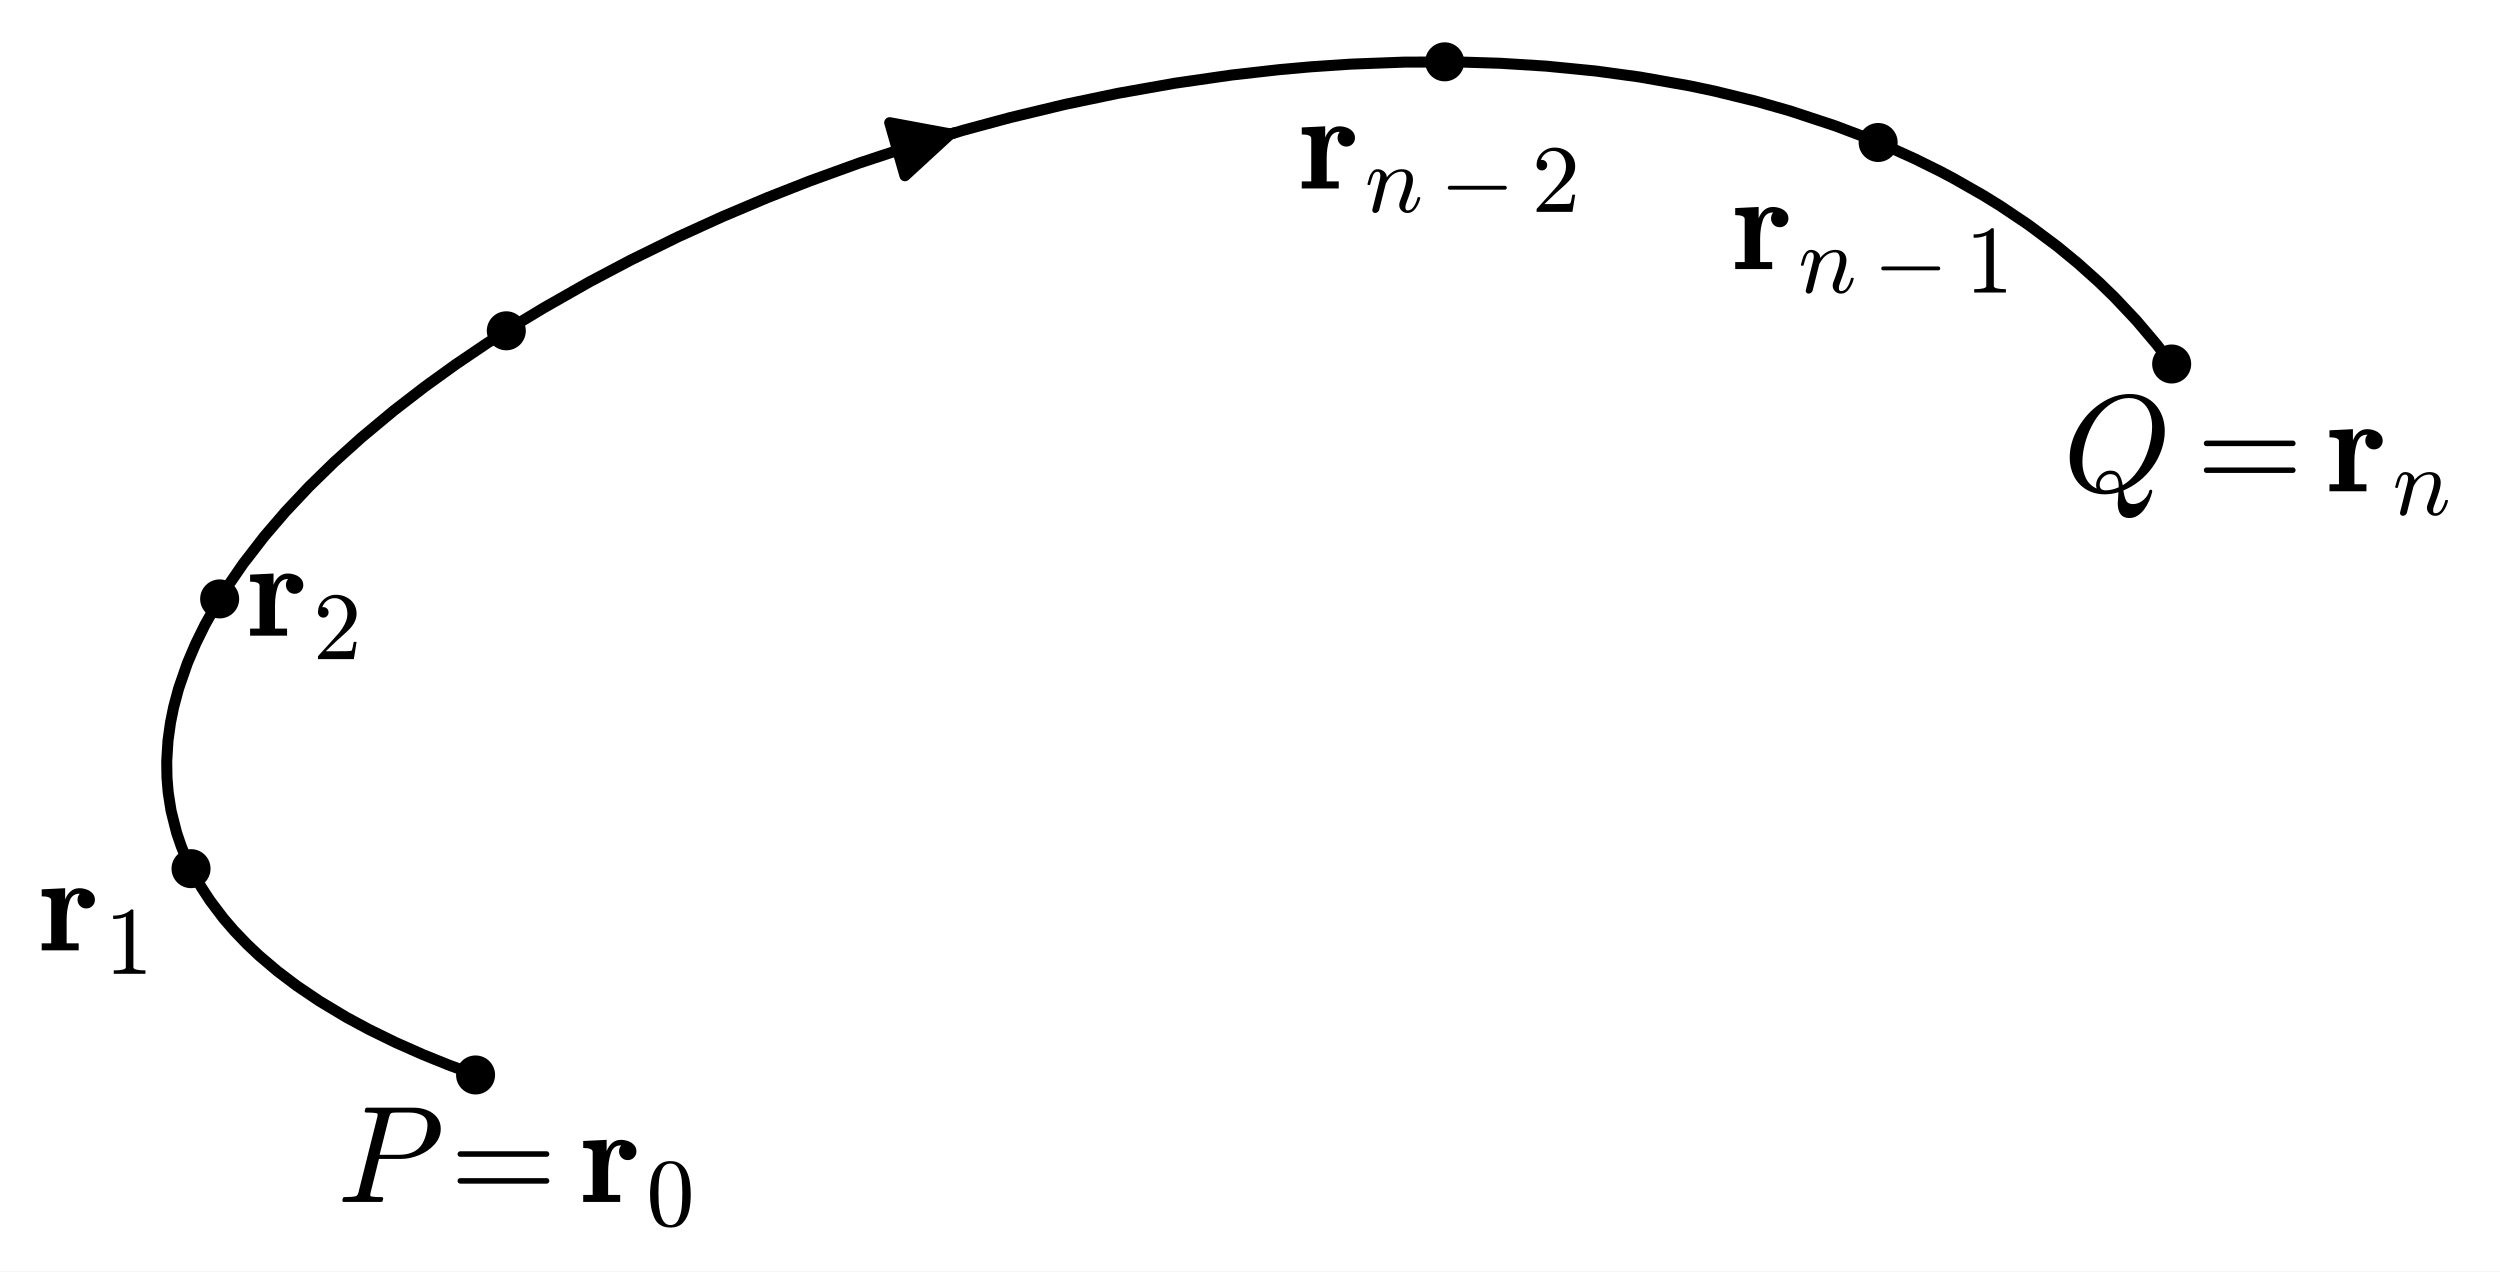
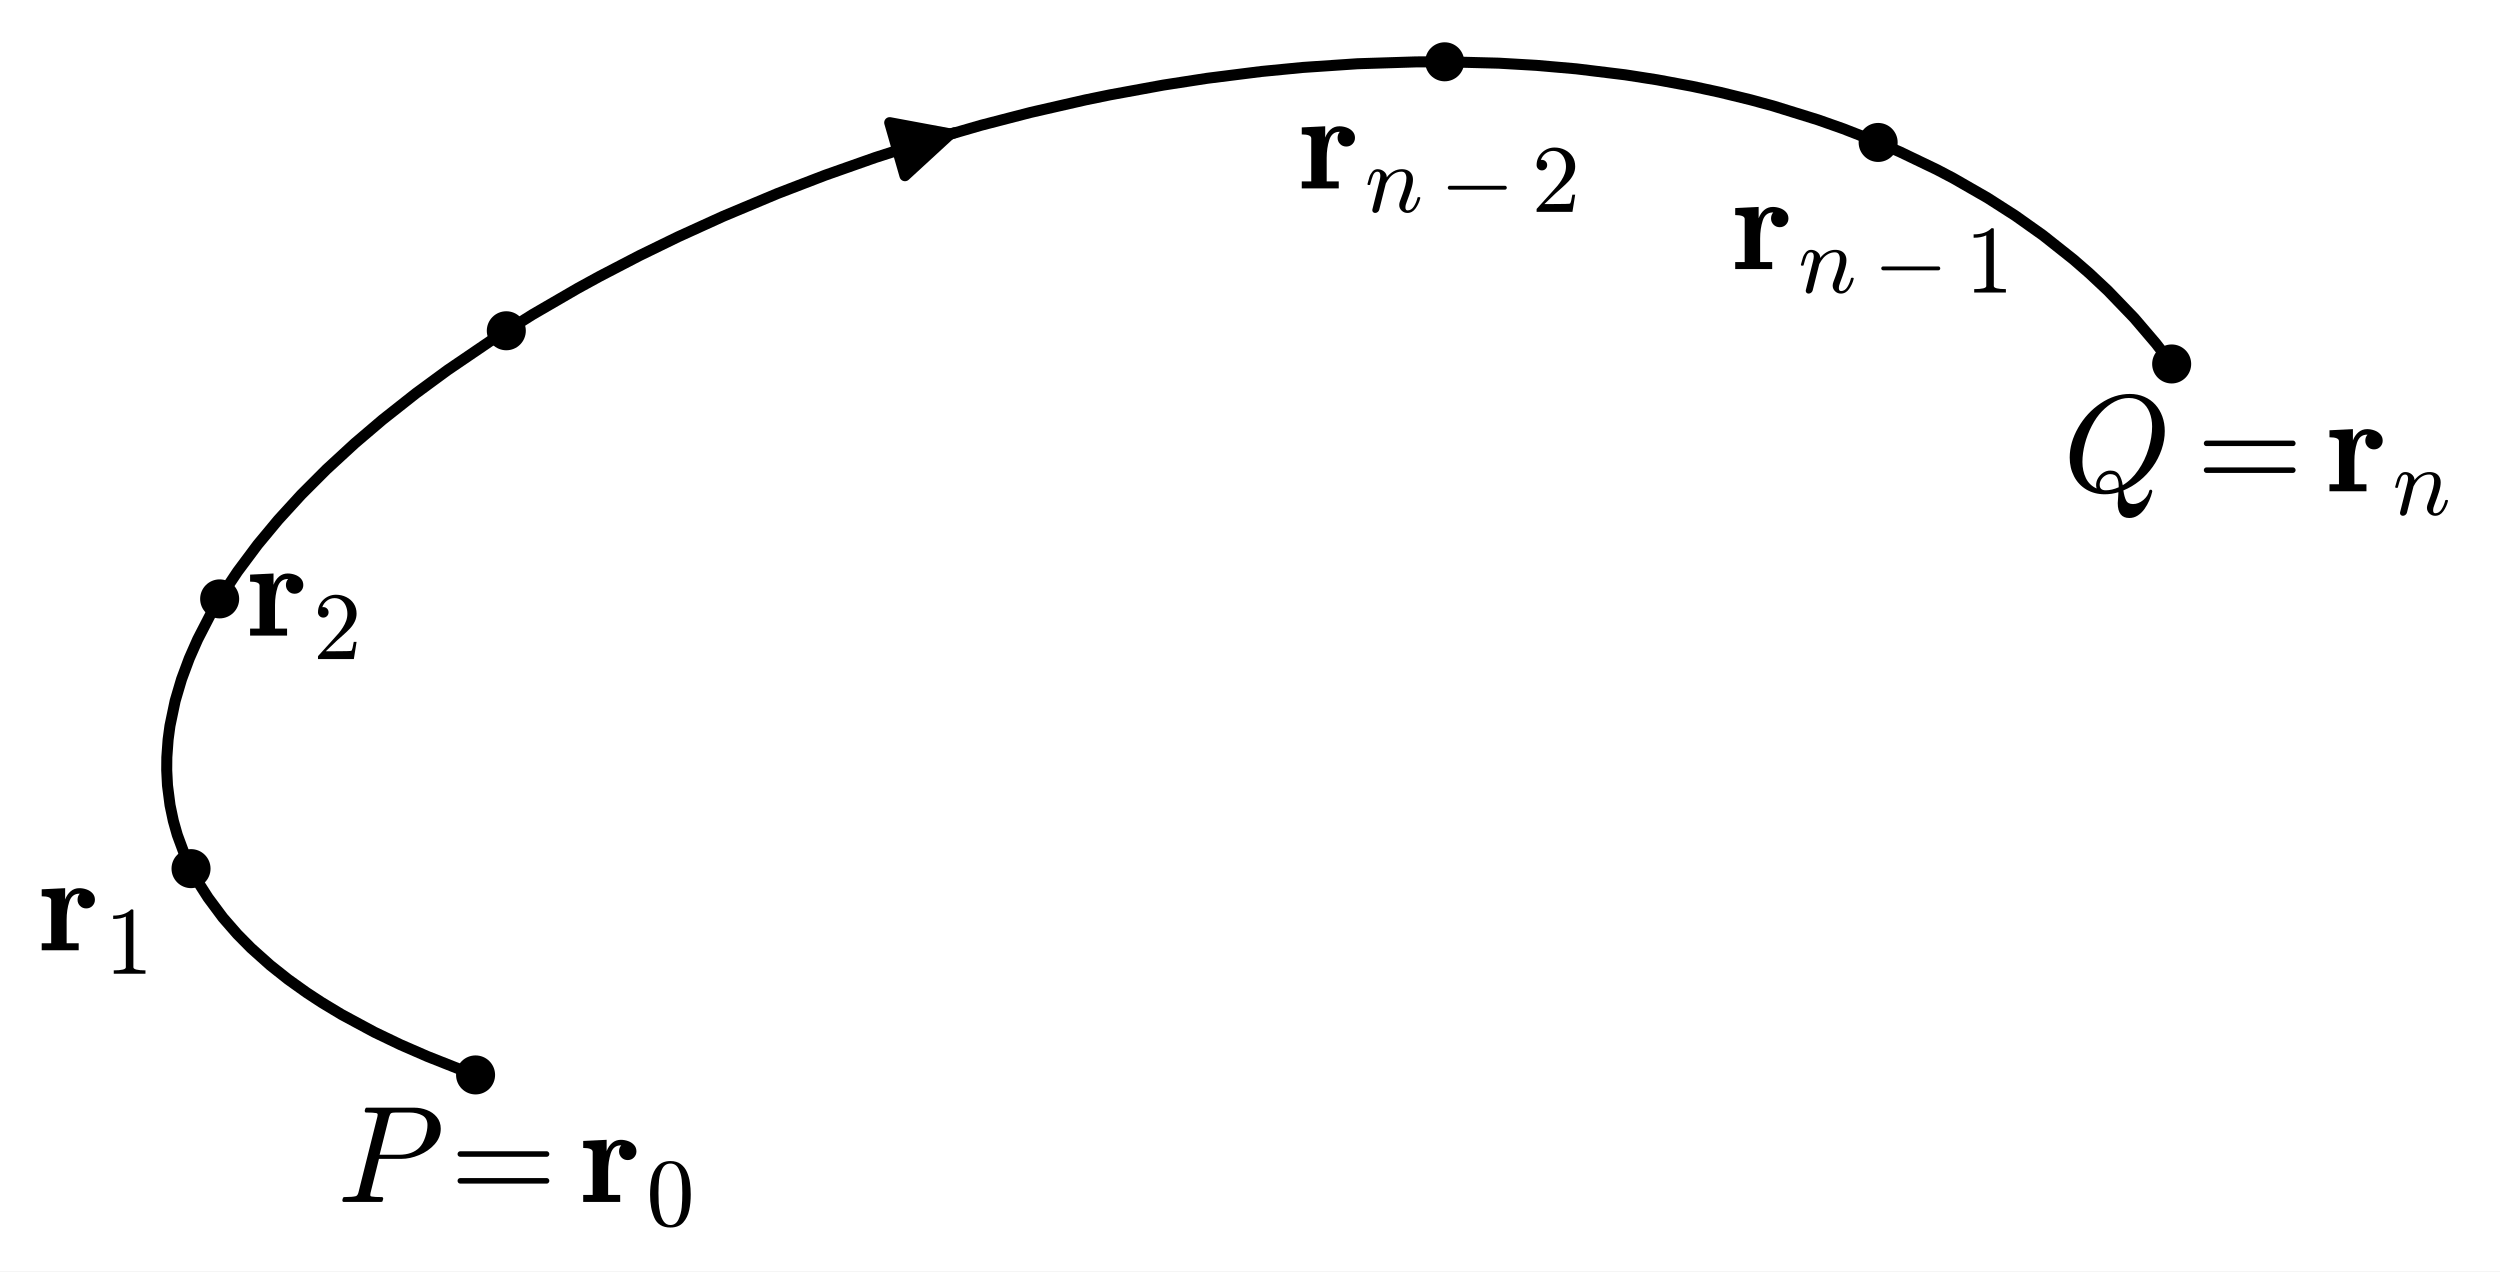
- <svg xmlns="http://www.w3.org/2000/svg" xmlns:xlink="http://www.w3.org/1999/xlink" width="452.908pt" height="230.323pt" viewBox="0 0 452.908 230.323" version="1.1">
+ <svg xmlns="http://www.w3.org/2000/svg" xmlns:xlink="http://www.w3.org/1999/xlink" width="452.908pt" height="230.317pt" viewBox="0 0 452.908 230.317" version="1.1">
  <defs>
    <style type="text/css">*{stroke-linejoin: round; stroke-linecap: butt}</style>
  </defs>
  <g id="figure_1">
    <g id="patch_1">
-       <path d="M 0 230.323  L 452.908 230.323  L 452.908 -0  L 0 -0  z " style="fill: #ffffff" />
+       <path d="M 0 230.317  L 452.908 230.317  L 452.908 0  L 0 0  z " style="fill: #ffffff" />
    </g>
    <g id="axes_1">
      <g id="patch_2">
-         <path d="M 10.497 215.022  L 417.535 215.022  L 417.535 7.2  L 10.497 7.2  z " style="fill: #ffffff" />
+         <path d="M 10.497 215.016  L 417.535 215.016  L 417.535 7.2  L 10.497 7.2  z " style="fill: #ffffff" />
      </g>
      <g id="PathCollection_1">
-         <path d="M 86.155 198.279  C 87.093 198.279 87.992 197.906 88.655 197.243  C 89.318 196.58 89.691 195.681 89.691 194.743  C 89.691 193.806 89.318 192.906 88.655 192.243  C 87.992 191.58 87.093 191.208 86.155 191.208  C 85.217 191.208 84.318 191.58 83.655 192.243  C 82.992 192.906 82.62 193.806 82.62 194.743  C 82.62 195.681 82.992 196.58 83.655 197.243  C 84.318 197.906 85.217 198.279 86.155 198.279  z " clip-path="url(#p1e69fa5b4c)" />
+         <path d="M 86.155 198.273  C 87.093 198.273 87.992 197.9 88.655 197.237  C 89.318 196.574 89.691 195.675 89.691 194.737  C 89.691 193.8 89.318 192.9 88.655 192.237  C 87.992 191.574 87.093 191.202 86.155 191.202  C 85.217 191.202 84.318 191.574 83.655 192.237  C 82.992 192.9 82.62 193.8 82.62 194.737  C 82.62 195.675 82.992 196.574 83.655 197.237  C 84.318 197.9 85.217 198.273 86.155 198.273  z " clip-path="url(#pbdb61f6942)" />
      </g>
      <g id="PathCollection_2">
-         <path d="M 34.607 160.905  C 35.545 160.905 36.444 160.533 37.107 159.87  C 37.77 159.207 38.143 158.307 38.143 157.37  C 38.143 156.432 37.77 155.533 37.107 154.87  C 36.444 154.207 35.545 153.834 34.607 153.834  C 33.67 153.834 32.77 154.207 32.107 154.87  C 31.444 155.533 31.072 156.432 31.072 157.37  C 31.072 158.307 31.444 159.207 32.107 159.87  C 32.77 160.533 33.67 160.905 34.607 160.905  z " clip-path="url(#p1e69fa5b4c)" />
+         <path d="M 34.607 160.899  C 35.545 160.899 36.444 160.527 37.107 159.864  C 37.77 159.201 38.143 158.301 38.143 157.364  C 38.143 156.426 37.77 155.527 37.107 154.864  C 36.444 154.201 35.545 153.828 34.607 153.828  C 33.67 153.828 32.77 154.201 32.107 154.864  C 31.444 155.527 31.072 156.426 31.072 157.364  C 31.072 158.301 31.444 159.201 32.107 159.864  C 32.77 160.527 33.67 160.899 34.607 160.899  z " clip-path="url(#pbdb61f6942)" />
      </g>
      <g id="PathCollection_3">
-         <path d="M 39.794 112.037  C 40.731 112.037 41.631 111.664 42.294 111.001  C 42.957 110.338 43.329 109.439 43.329 108.501  C 43.329 107.564 42.957 106.664 42.294 106.001  C 41.631 105.338 40.731 104.966 39.794 104.966  C 38.856 104.966 37.957 105.338 37.294 106.001  C 36.631 106.664 36.258 107.564 36.258 108.501  C 36.258 109.439 36.631 110.338 37.294 111.001  C 37.957 111.664 38.856 112.037 39.794 112.037  z " clip-path="url(#p1e69fa5b4c)" />
+         <path d="M 39.794 112.031  C 40.731 112.031 41.631 111.659 42.294 110.996  C 42.957 110.333 43.329 109.433 43.329 108.496  C 43.329 107.558 42.957 106.659 42.294 105.996  C 41.631 105.333 40.731 104.96 39.794 104.96  C 38.856 104.96 37.957 105.333 37.294 105.996  C 36.631 106.659 36.258 107.558 36.258 108.496  C 36.258 109.433 36.631 110.333 37.294 110.996  C 37.957 111.659 38.856 112.031 39.794 112.031  z " clip-path="url(#pbdb61f6942)" />
      </g>
      <g id="PathCollection_4">
-         <path d="M 91.724 63.465  C 92.662 63.465 93.561 63.092 94.224 62.429  C 94.887 61.766 95.26 60.867 95.26 59.929  C 95.26 58.992 94.887 58.092 94.224 57.429  C 93.561 56.766 92.662 56.394 91.724 56.394  C 90.787 56.394 89.887 56.766 89.224 57.429  C 88.561 58.092 88.189 58.992 88.189 59.929  C 88.189 60.867 88.561 61.766 89.224 62.429  C 89.887 63.092 90.787 63.465 91.724 63.465  z " clip-path="url(#p1e69fa5b4c)" />
+         <path d="M 91.724 63.459  C 92.662 63.459 93.561 63.086 94.224 62.423  C 94.887 61.76 95.26 60.861 95.26 59.923  C 95.26 58.986 94.887 58.086 94.224 57.423  C 93.561 56.76 92.662 56.388 91.724 56.388  C 90.787 56.388 89.887 56.76 89.224 57.423  C 88.561 58.086 88.189 58.986 88.189 59.923  C 88.189 60.861 88.561 61.76 89.224 62.423  C 89.887 63.086 90.787 63.459 91.724 63.459  z " clip-path="url(#pbdb61f6942)" />
      </g>
      <g id="PathCollection_5">
-         <path d="M 261.726 14.738  C 262.664 14.738 263.563 14.365 264.226 13.702  C 264.889 13.039 265.261 12.14 265.261 11.202  C 265.261 10.265 264.889 9.365 264.226 8.702  C 263.563 8.039 262.664 7.667 261.726 7.667  C 260.788 7.667 259.889 8.039 259.226 8.702  C 258.563 9.365 258.19 10.265 258.19 11.202  C 258.19 12.14 258.563 13.039 259.226 13.702  C 259.889 14.365 260.788 14.738 261.726 14.738  z " clip-path="url(#p1e69fa5b4c)" />
+         <path d="M 261.726 14.732  C 262.664 14.732 263.563 14.359 264.226 13.696  C 264.889 13.033 265.261 12.134 265.261 11.196  C 265.261 10.259 264.889 9.359 264.226 8.696  C 263.563 8.033 262.664 7.661 261.726 7.661  C 260.788 7.661 259.889 8.033 259.226 8.696  C 258.563 9.359 258.19 10.259 258.19 11.196  C 258.19 12.134 258.563 13.033 259.226 13.696  C 259.889 14.359 260.788 14.732 261.726 14.732  z " clip-path="url(#pbdb61f6942)" />
      </g>
      <g id="PathCollection_6">
-         <path d="M 340.25 29.349  C 341.188 29.349 342.087 28.976 342.75 28.313  C 343.413 27.65 343.786 26.751 343.786 25.813  C 343.786 24.876 343.413 23.976 342.75 23.313  C 342.087 22.65 341.188 22.278 340.25 22.278  C 339.313 22.278 338.413 22.65 337.75 23.313  C 337.087 23.976 336.715 24.876 336.715 25.813  C 336.715 26.751 337.087 27.65 337.75 28.313  C 338.413 28.976 339.313 29.349 340.25 29.349  z " clip-path="url(#p1e69fa5b4c)" />
+         <path d="M 340.25 29.343  C 341.188 29.343 342.087 28.97 342.75 28.307  C 343.413 27.644 343.786 26.745 343.786 25.807  C 343.786 24.87 343.413 23.97 342.75 23.307  C 342.087 22.644 341.188 22.272 340.25 22.272  C 339.313 22.272 338.413 22.644 337.75 23.307  C 337.087 23.97 336.715 24.87 336.715 25.807  C 336.715 26.745 337.087 27.644 337.75 28.307  C 338.413 28.97 339.313 29.343 340.25 29.343  z " clip-path="url(#pbdb61f6942)" />
      </g>
      <g id="PathCollection_7">
-         <path d="M 393.425 69.478  C 394.363 69.478 395.262 69.106 395.925 68.443  C 396.588 67.78 396.961 66.88 396.961 65.943  C 396.961 65.005 396.588 64.106 395.925 63.443  C 395.262 62.78 394.363 62.407 393.425 62.407  C 392.488 62.407 391.588 62.78 390.925 63.443  C 390.262 64.106 389.89 65.005 389.89 65.943  C 389.89 66.88 390.262 67.78 390.925 68.443  C 391.588 69.106 392.488 69.478 393.425 69.478  z " clip-path="url(#p1e69fa5b4c)" />
+         <path d="M 393.425 69.472  C 394.363 69.472 395.262 69.1 395.925 68.437  C 396.588 67.774 396.961 66.874 396.961 65.937  C 396.961 64.999 396.588 64.1 395.925 63.437  C 395.262 62.774 394.363 62.401 393.425 62.401  C 392.488 62.401 391.588 62.774 390.925 63.437  C 390.262 64.1 389.89 64.999 389.89 65.937  C 389.89 66.874 390.262 67.774 390.925 68.437  C 391.588 69.1 392.488 69.472 393.425 69.472  z " clip-path="url(#pbdb61f6942)" />
      </g>
      <g id="matplotlib.axis_1" />
      <g id="matplotlib.axis_2" />
      <g id="line2d_1">
-         <path d="M 393.425 65.943  L 390.692 62.378  L 387.019 58.042  L 383.019 53.804  L 380.188 51.06  L 376.448 47.709  L 372.751 44.666  L 367.513 40.75  L 362.345 37.279  L 359.356 35.429  L 353.875 32.303  L 351.435 31.013  L 346.849 28.747  L 342.09 26.595  L 337.596 24.734  L 332.447 22.792  L 324.31 20.103  L 318.223 18.368  L 310.635 16.511  L 306.155 15.562  L 297.06 13.951  L 289.136 12.871  L 280.126 11.982  L 271.797 11.463  L 264.432 11.234  L 254.467 11.252  L 244.684 11.62  L 237.471 12.106  L 231.778 12.614  L 223.133 13.593  L 212.819 15.081  L 202.536 16.906  L 192.955 18.91  L 183.029 21.297  L 174.774 23.523  L 165.653 26.241  L 155.638 29.547  L 146.633 32.816  L 139.051 35.795  L 130.874 39.252  L 122.891 42.885  L 114.259 47.121  L 106.847 51.036  L 98.62 55.712  L 94.355 58.286  L 88.268 62.157  L 82.537 66.035  L 76.95 70.064  L 71.33 74.399  L 65.49 79.26  L 60.583 83.681  L 55.991 88.162  L 51.71 92.713  L 47.924 97.123  L 44.067 102.115  L 41.076 106.463  L 39.428 109.106  L 37.149 113.16  L 35.432 116.653  L 33.95 120.138  L 32.355 124.741  L 31.458 128.103  L 30.883 130.938  L 30.434 134.178  L 30.204 137.919  L 30.249 140.891  L 30.471 143.576  L 30.99 146.881  L 31.994 150.856  L 32.847 153.351  L 33.757 155.566  L 35.078 158.284  L 36.509 160.794  L 38.069 163.179  L 40.465 166.353  L 42.389 168.589  L 44.784 171.086  L 46.985 173.161  L 50.288 175.962  L 53.723 178.561  L 57.825 181.336  L 62.784 184.314  L 66.826 186.493  L 71.685 188.87  L 76.709 191.093  L 81.258 192.929  L 86.155 194.743  L 86.155 194.743  " clip-path="url(#p1e69fa5b4c)" style="fill: none; stroke: #000000; stroke-width: 2; stroke-linecap: square" />
+         <path d="M 393.425 65.937  L 390.568 62.217  L 386.636 57.611  L 381.847 52.639  L 378.54 49.541  L 375.634 47.011  L 370.108 42.63  L 365.113 39.087  L 360.081 35.862  L 353.868 32.293  L 350.873 30.719  L 344.18 27.51  L 339.569 25.525  L 333.949 23.333  L 329.354 21.712  L 321.207 19.185  L 317.199 18.093  L 311.565 16.715  L 306.503 15.626  L 300.205 14.456  L 294.435 13.555  L 285.574 12.471  L 278.338 11.841  L 271.527 11.445  L 262.032 11.199  L 256.551 11.212  L 245.918 11.549  L 235.979 12.222  L 228.499 12.95  L 218.69 14.186  L 210.766 15.412  L 201.125 17.177  L 196.631 18.101  L 186.74 20.362  L 177.768 22.684  L 167.564 25.643  L 158.592 28.531  L 149.481 31.745  L 140.841 35.067  L 131.04 39.173  L 122.847 42.9  L 115.863 46.303  L 108.665 50.045  L 104.687 52.222  L 96.526 56.956  L 88.816 61.793  L 81.11 67.034  L 75.362 71.252  L 69.3 76.038  L 64.307 80.289  L 59.148 85.036  L 54.566 89.625  L 50.423 94.16  L 46.687 98.655  L 43.047 103.537  L 40.527 107.315  L 38.075 111.441  L 35.815 115.825  L 34.285 119.294  L 32.891 123.049  L 31.733 126.971  L 30.791 131.48  L 30.455 133.975  L 30.224 137.191  L 30.203 139.522  L 30.343 142.285  L 30.804 145.875  L 31.401 148.711  L 32.116 151.242  L 33.454 154.863  L 34.666 157.481  L 36.328 160.49  L 37.697 162.632  L 40.377 166.239  L 43.003 169.251  L 45.477 171.754  L 48.965 174.874  L 52.19 177.43  L 55.552 179.832  L 58.235 181.591  L 61.882 183.793  L 67.795 186.981  L 72.569 189.271  L 77.456 191.399  L 82.829 193.523  L 86.155 194.737  L 86.155 194.737  " clip-path="url(#pbdb61f6942)" style="fill: none; stroke: #000000; stroke-width: 2; stroke-linecap: square" />
      </g>
      <g id="patch_3">
-         <path d="M 172.552 24.16  Q 173.437 23.905 172.173 24.269  " clip-path="url(#p1e69fa5b4c)" style="fill: none; stroke: #000000; stroke-width: 2; stroke-linecap: round" />
-         <path d="M 161.181 22.226  L 172.173 24.269  L 163.943 31.837  L 161.181 22.226  z " clip-path="url(#p1e69fa5b4c)" style="stroke: #000000; stroke-width: 2; stroke-linecap: round" />
+         <path d="M 172.552 24.154  Q 173.437 23.899 172.173 24.263  " clip-path="url(#pbdb61f6942)" style="fill: none; stroke: #000000; stroke-width: 2; stroke-linecap: round" />
+         <path d="M 161.181 22.22  L 172.173 24.263  L 163.943 31.831  L 161.181 22.22  z " clip-path="url(#pbdb61f6942)" style="stroke: #000000; stroke-width: 2; stroke-linecap: round" />
      </g>
      <g id="text_1">
-         <g transform="translate(61.04625 217.9239) scale(0.25 -0.25)">
+         <g transform="translate(61.04625 217.9181) scale(0.25 -0.25)">
          <defs>
            <path id="Cmmi10-50" d="M 313 0  Q 250 0 250 84  Q 253 100 262 139  Q 272 178 289 201  Q 306 225 331 225  Q 722 225 878 269  Q 959 297 997 441  L 1875 3956  Q 1888 4019 1888 4044  Q 1888 4113 1813 4122  Q 1691 4147 1350 4147  Q 1288 4147 1288 4231  Q 1291 4247 1300 4286  Q 1309 4325 1326 4348  Q 1344 4372 1369 4372  L 3578 4372  Q 3881 4372 4165 4264  Q 4450 4156 4631 3934  Q 4813 3713 4813 3397  Q 4813 2991 4527 2672  Q 4241 2353 3814 2175  Q 3388 1997 2988 1997  L 1947 1997  L 1556 416  Q 1544 353 1544 325  Q 1544 300 1551 283  Q 1559 266 1573 261  Q 1588 256 1619 250  Q 1741 225 2081 225  Q 2144 225 2144 141  Q 2122 50 2109 25  Q 2097 0 2034 0  L 313 0  z M 1978 2188  L 2875 2188  Q 3497 2188 3822 2522  Q 3988 2688 4092 3000  Q 4197 3313 4197 3566  Q 4197 3881 3956 4014  Q 3716 4147 3359 4147  L 2747 4147  Q 2572 4147 2515 4117  Q 2459 4088 2413 3928  L 1978 2188  z " transform="scale(0.015625)" />
            <path id="Cmr10-3d" d="M 481 850  Q 428 850 393 890  Q 359 931 359 978  Q 359 1031 393 1068  Q 428 1106 481 1106  L 4500 1106  Q 4547 1106 4581 1068  Q 4616 1031 4616 978  Q 4616 931 4581 890  Q 4547 850 4500 850  L 481 850  z M 481 2094  Q 428 2094 393 2131  Q 359 2169 359 2222  Q 359 2269 393 2309  Q 428 2350 481 2350  L 4500 2350  Q 4547 2350 4581 2309  Q 4616 2269 4616 2222  Q 4616 2169 4581 2131  Q 4547 2094 4500 2094  L 481 2094  z " transform="scale(0.015625)" />
            <path id="Cmb10-72" d="M 91 0  L 91 325  L 531 325  L 531 2322  Q 531 2503 91 2503  L 91 2828  L 1178 2881  L 1178 2356  Q 1269 2594 1436 2737  Q 1603 2881 1838 2881  Q 2006 2881 2173 2822  Q 2341 2763 2450 2641  Q 2559 2519 2559 2344  Q 2559 2178 2443 2059  Q 2328 1941 2156 1941  Q 1984 1941 1868 2059  Q 1753 2178 1753 2344  Q 1753 2513 1856 2625  L 1838 2625  Q 1488 2625 1367 2248  Q 1247 1872 1247 1416  L 1247 325  L 1806 325  L 1806 0  L 91 0  z " transform="scale(0.015625)" />
            <path id="Cmr10-30" d="M 1600 -141  Q 816 -141 533 504  Q 250 1150 250 2041  Q 250 2597 351 3087  Q 453 3578 754 3920  Q 1056 4263 1600 4263  Q 2022 4263 2290 4056  Q 2559 3850 2700 3523  Q 2841 3197 2892 2823  Q 2944 2450 2944 2041  Q 2944 1491 2842 1011  Q 2741 531 2444 195  Q 2147 -141 1600 -141  z M 1600 25  Q 1956 25 2131 390  Q 2306 756 2347 1200  Q 2388 1644 2388 2144  Q 2388 2625 2347 3031  Q 2306 3438 2132 3767  Q 1959 4097 1600 4097  Q 1238 4097 1063 3765  Q 888 3434 847 3029  Q 806 2625 806 2144  Q 806 1788 823 1472  Q 841 1156 916 820  Q 991 484 1158 254  Q 1325 25 1600 25  z " transform="scale(0.015625)" />
          </defs>
          <use xlink:href="#Cmmi10-50" transform="translate(0 0.6875)" />
          <use xlink:href="#Cmr10-3d" transform="translate(81.76758 0.6875)" />
          <use xlink:href="#Cmb10-72" transform="translate(177.0117 0.6875)" />
          <use xlink:href="#Cmr10-30" transform="translate(224.1516 -16.31875) scale(0.7)" />
        </g>
      </g>
      <g id="text_2">
-         <g transform="translate(7.2 172.4091) scale(0.25 -0.25)">
+         <g transform="translate(7.2 172.4032) scale(0.25 -0.25)">
          <defs>
            <path id="Cmr10-31" d="M 594 0  L 594 225  Q 1394 225 1394 428  L 1394 3788  Q 1063 3628 556 3628  L 556 3853  Q 1341 3853 1741 4263  L 1831 4263  Q 1853 4263 1873 4245  Q 1894 4228 1894 4206  L 1894 428  Q 1894 225 2694 225  L 2694 0  L 594 0  z " transform="scale(0.015625)" />
          </defs>
          <use xlink:href="#Cmb10-72" transform="translate(0 0.984375)" />
          <use xlink:href="#Cmr10-31" transform="translate(47.13992 -16.02188) scale(0.7)" />
        </g>
      </g>
      <g id="text_3">
-         <g transform="translate(44.95085 115.3999) scale(0.25 -0.25)">
+         <g transform="translate(44.95085 115.394) scale(0.25 -0.25)">
          <defs>
            <path id="Cmr10-32" d="M 319 0  L 319 172  Q 319 188 331 206  L 1325 1306  Q 1550 1550 1690 1715  Q 1831 1881 1968 2097  Q 2106 2313 2186 2536  Q 2266 2759 2266 3009  Q 2266 3272 2169 3511  Q 2072 3750 1880 3894  Q 1688 4038 1416 4038  Q 1138 4038 916 3870  Q 694 3703 603 3438  Q 628 3444 672 3444  Q 816 3444 917 3347  Q 1019 3250 1019 3097  Q 1019 2950 917 2848  Q 816 2747 672 2747  Q 522 2747 420 2851  Q 319 2956 319 3097  Q 319 3338 409 3548  Q 500 3759 670 3923  Q 841 4088 1055 4175  Q 1269 4263 1509 4263  Q 1875 4263 2190 4108  Q 2506 3953 2690 3670  Q 2875 3388 2875 3009  Q 2875 2731 2753 2481  Q 2631 2231 2440 2026  Q 2250 1822 1953 1562  Q 1656 1303 1563 1216  L 838 519  L 1453 519  Q 1906 519 2211 526  Q 2516 534 2534 550  Q 2609 631 2688 1141  L 2875 1141  L 2694 0  L 319 0  z " transform="scale(0.015625)" />
          </defs>
          <use xlink:href="#Cmb10-72" transform="translate(0 0.984375)" />
          <use xlink:href="#Cmr10-32" transform="translate(47.13992 -16.02188) scale(0.7)" />
        </g>
      </g>
      <g id="text_4">
-         <g transform="translate(235.4759 34.38303) scale(0.25 -0.25)">
+         <g transform="translate(235.4759 34.37714) scale(0.25 -0.25)">
          <defs>
            <path id="Cmmi10-6e" d="M 494 109  Q 494 147 500 166  L 978 2075  Q 1025 2253 1025 2388  Q 1025 2663 838 2663  Q 638 2663 541 2423  Q 444 2184 353 1819  Q 353 1800 334 1789  Q 316 1778 300 1778  L 225 1778  Q 203 1778 187 1801  Q 172 1825 172 1844  Q 241 2122 305 2315  Q 369 2509 505 2668  Q 641 2828 844 2828  Q 1084 2828 1268 2676  Q 1453 2525 1453 2291  Q 1644 2541 1900 2684  Q 2156 2828 2444 2828  Q 2672 2828 2837 2750  Q 3003 2672 3095 2514  Q 3188 2356 3188 2138  Q 3188 1875 3070 1503  Q 2953 1131 2778 672  Q 2688 463 2688 288  Q 2688 97 2834 97  Q 3084 97 3251 365  Q 3419 634 3488 941  Q 3500 978 3541 978  L 3616 978  Q 3641 978 3658 962  Q 3675 947 3675 922  Q 3675 916 3669 903  Q 3581 541 3364 234  Q 3147 -72 2822 -72  Q 2597 -72 2437 83  Q 2278 238 2278 459  Q 2278 578 2328 709  Q 2409 919 2514 1209  Q 2619 1500 2686 1765  Q 2753 2031 2753 2234  Q 2753 2413 2679 2538  Q 2606 2663 2431 2663  Q 2197 2663 2000 2559  Q 1803 2456 1656 2286  Q 1509 2116 1388 1881  L 953 141  Q 931 53 854 -9  Q 778 -72 684 -72  Q 606 -72 550 -22  Q 494 28 494 109  z " transform="scale(0.015625)" />
            <path id="Cmsy10-a1" d="M 653 1472  Q 600 1472 565 1512  Q 531 1553 531 1600  Q 531 1647 565 1687  Q 600 1728 653 1728  L 4325 1728  Q 4375 1728 4408 1687  Q 4441 1647 4441 1600  Q 4441 1553 4408 1512  Q 4375 1472 4325 1472  L 653 1472  z " transform="scale(0.015625)" />
          </defs>
          <use xlink:href="#Cmb10-72" transform="translate(0 0.984375)" />
          <use xlink:href="#Cmmi10-6e" transform="translate(47.13992 -16.02188) scale(0.7)" />
          <use xlink:href="#Cmsy10-a1" transform="translate(101.4378 -16.02188) scale(0.7)" />
          <use xlink:href="#Cmr10-32" transform="translate(168.1087 -16.02188) scale(0.7)" />
        </g>
      </g>
      <g id="text_5">
-         <g transform="translate(314.0003 48.99404) scale(0.25 -0.25)">
+         <g transform="translate(314.0003 48.98815) scale(0.25 -0.25)">
          <use xlink:href="#Cmb10-72" transform="translate(0 0.984375)" />
          <use xlink:href="#Cmmi10-6e" transform="translate(47.13992 -16.02188) scale(0.7)" />
          <use xlink:href="#Cmsy10-a1" transform="translate(101.4378 -16.02188) scale(0.7)" />
          <use xlink:href="#Cmr10-31" transform="translate(168.1087 -16.02188) scale(0.7)" />
        </g>
      </g>
      <g id="text_6">
-         <g transform="translate(373.7076 89.12339) scale(0.25 -0.25)">
+         <g transform="translate(373.7076 89.1175) scale(0.25 -0.25)">
          <defs>
            <path id="Cmmi10-51" d="M 1947 -141  Q 1466 -141 1094 79  Q 722 300 520 692  Q 319 1084 319 1563  Q 319 2259 714 2950  Q 1109 3641 1756 4077  Q 2403 4513 3109 4513  Q 3475 4513 3778 4381  Q 4081 4250 4290 4017  Q 4500 3784 4614 3471  Q 4728 3159 4728 2791  Q 4728 2366 4581 1936  Q 4434 1506 4171 1136  Q 3909 766 3559 484  Q 3209 203 2809 38  Q 2850 -256 2934 -425  Q 3019 -594 3256 -594  Q 3506 -594 3726 -412  Q 3947 -231 4006 13  Q 4019 72 4078 72  Q 4147 72 4147 -13  Q 4100 -219 4008 -430  Q 3916 -641 3786 -823  Q 3656 -1006 3478 -1123  Q 3300 -1241 3084 -1241  Q 2547 -1241 2547 -550  Q 2547 -509 2562 -332  Q 2578 -156 2578 -44  Q 2269 -141 1947 -141  z M 1709 300  Q 1709 44 1991 44  Q 2275 44 2591 184  L 2591 244  Q 2591 503 2509 648  Q 2428 794 2194 794  Q 2078 794 1964 723  Q 1850 653 1779 539  Q 1709 425 1709 300  z M 1544 288  Q 1544 456 1637 612  Q 1731 769 1881 864  Q 2031 959 2203 959  Q 2481 959 2607 771  Q 2734 584 2778 281  Q 3188 525 3500 978  Q 3813 1431 3977 1973  Q 4141 2516 4141 3003  Q 4141 3356 4023 3656  Q 3906 3956 3664 4140  Q 3422 4325 3066 4325  Q 2722 4325 2403 4156  Q 2084 3988 1813 3706  Q 1550 3434 1342 3032  Q 1134 2631 1021 2193  Q 909 1756 909 1356  Q 909 947 1068 612  Q 1228 278 1569 128  Q 1544 194 1544 288  z " transform="scale(0.015625)" />
          </defs>
          <use xlink:href="#Cmmi10-51" transform="translate(0 0.484375)" />
          <use xlink:href="#Cmr10-3d" transform="translate(96.5625 0.484375)" />
          <use xlink:href="#Cmb10-72" transform="translate(191.8066 0.484375)" />
          <use xlink:href="#Cmmi10-6e" transform="translate(238.9466 -16.52188) scale(0.7)" />
        </g>
      </g>
    </g>
  </g>
  <defs>
-     <clipPath id="p1e69fa5b4c">
-       <rect x="10.497" y="7.2" width="407.038" height="207.822" />
+     <clipPath id="pbdb61f6942">
+       <rect x="10.497" y="7.2" width="407.038" height="207.816" />
    </clipPath>
  </defs>
</svg>
